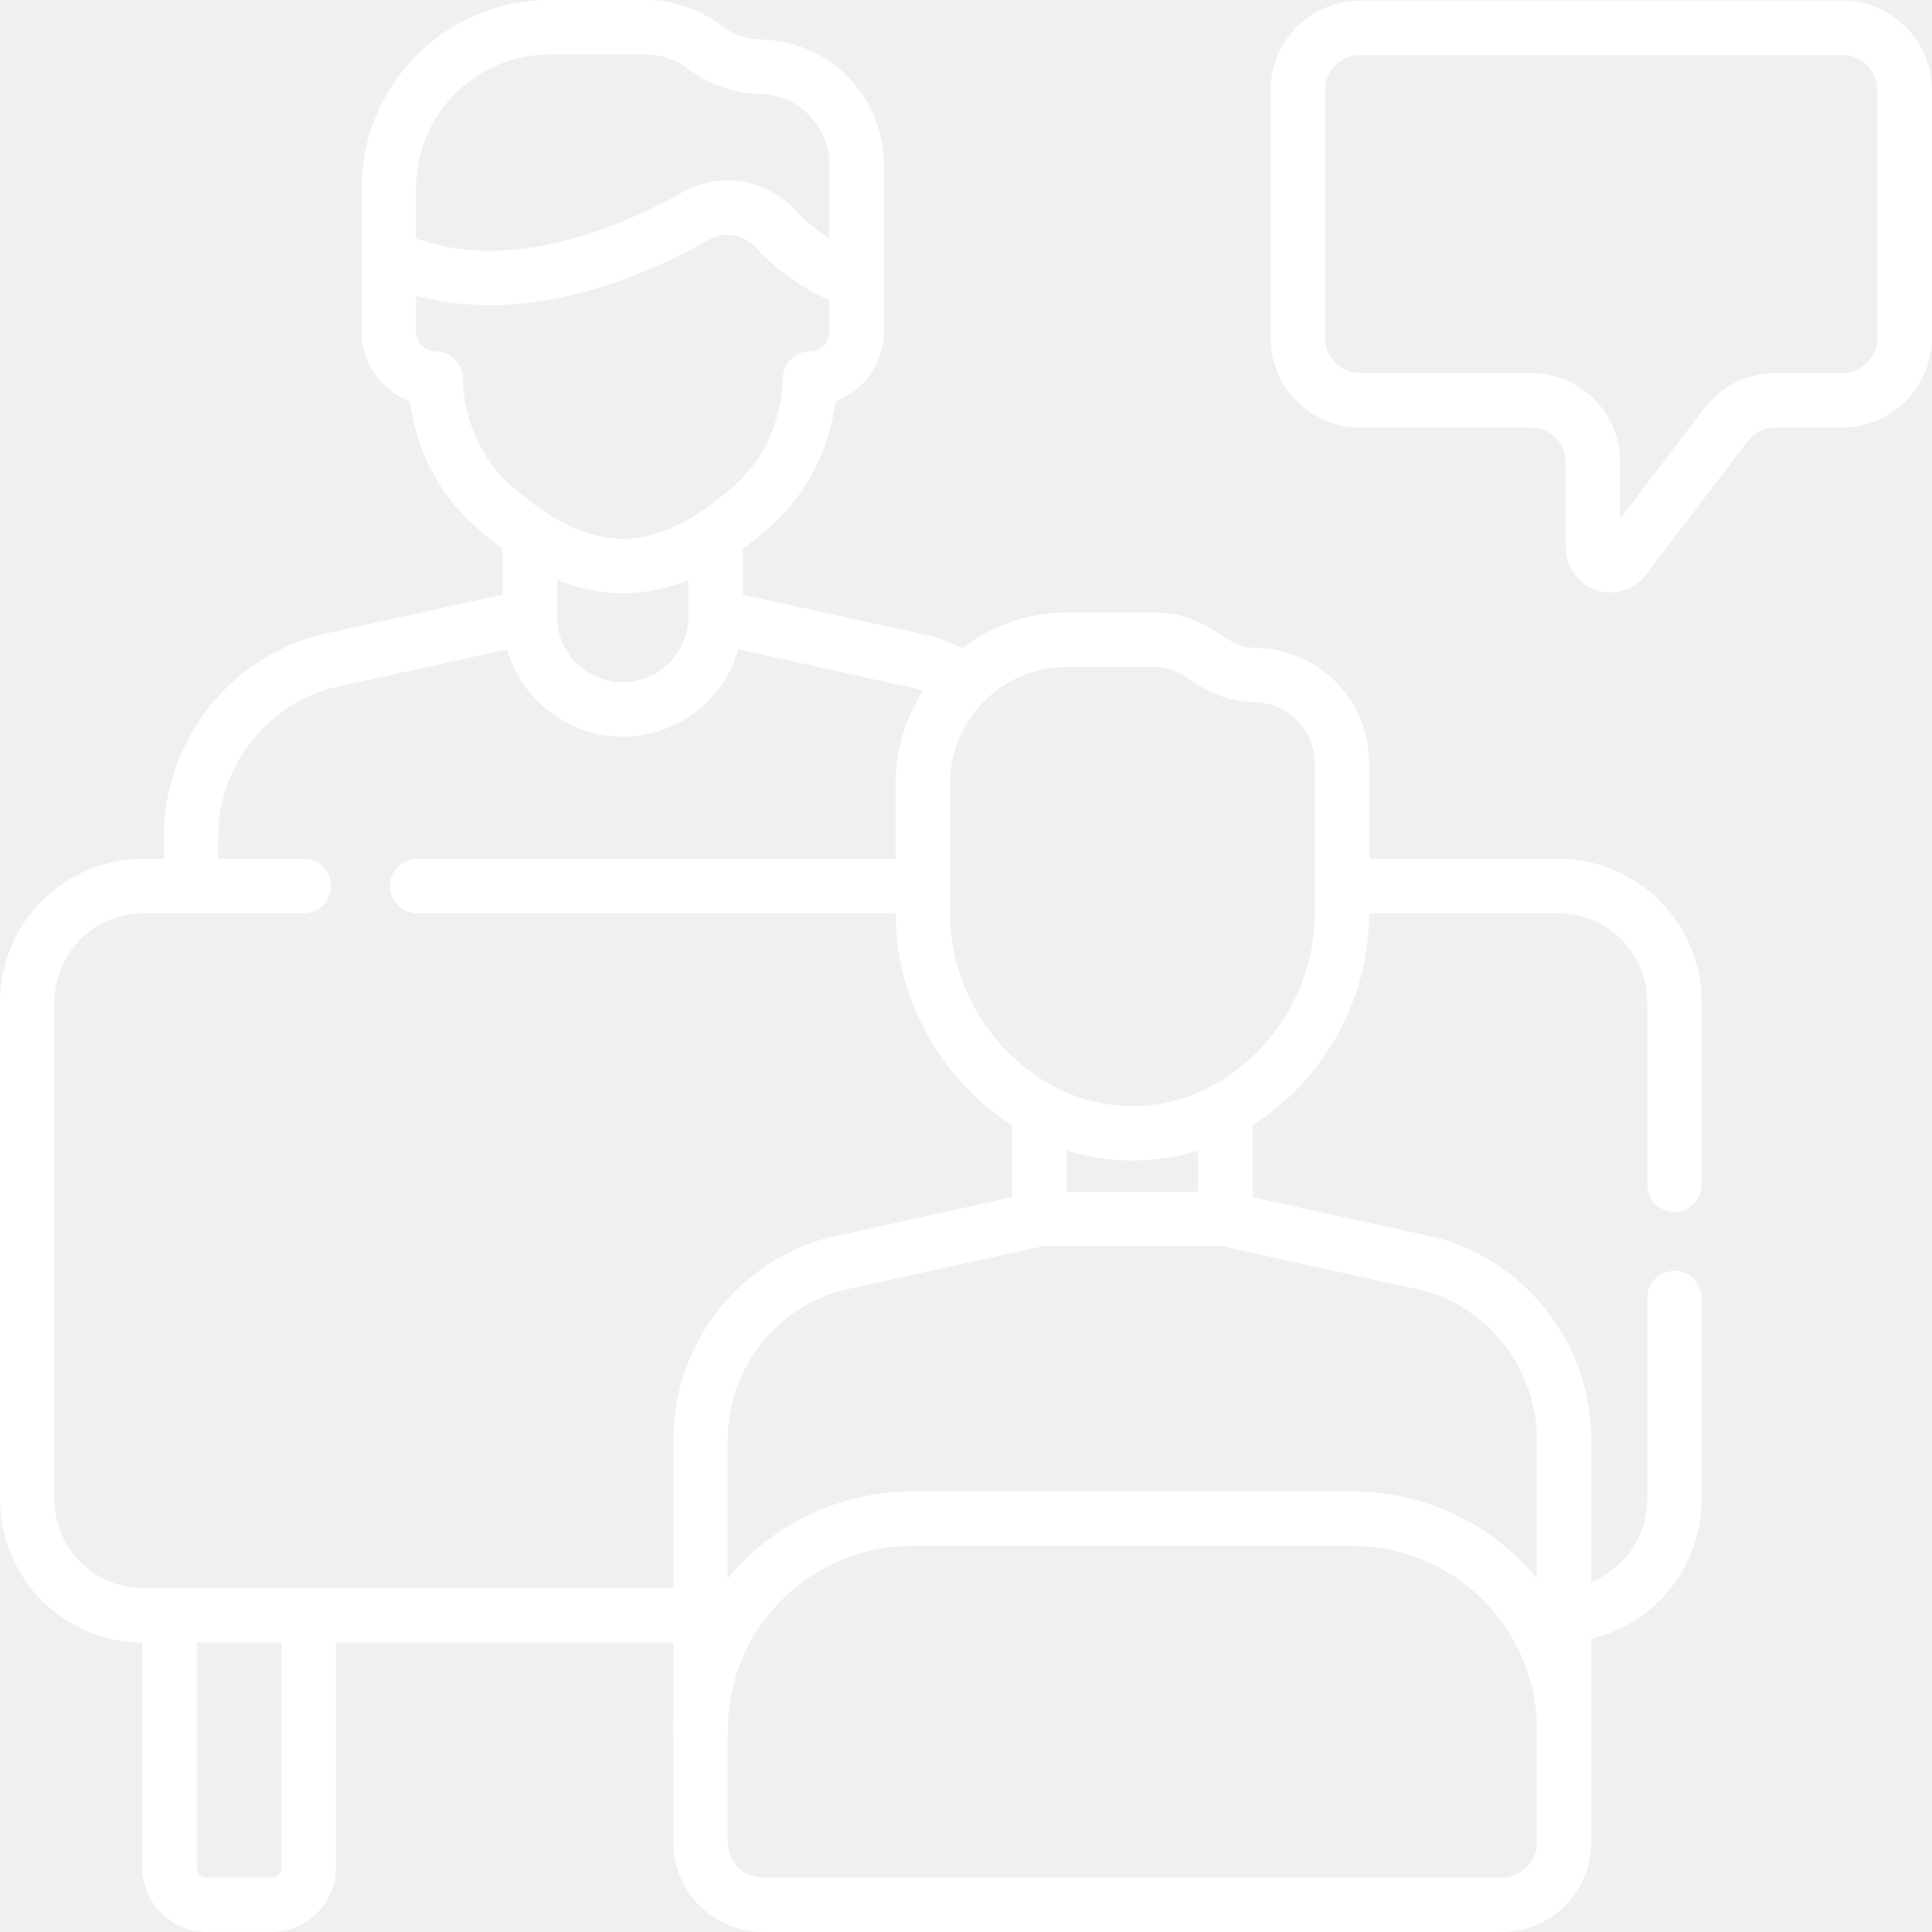
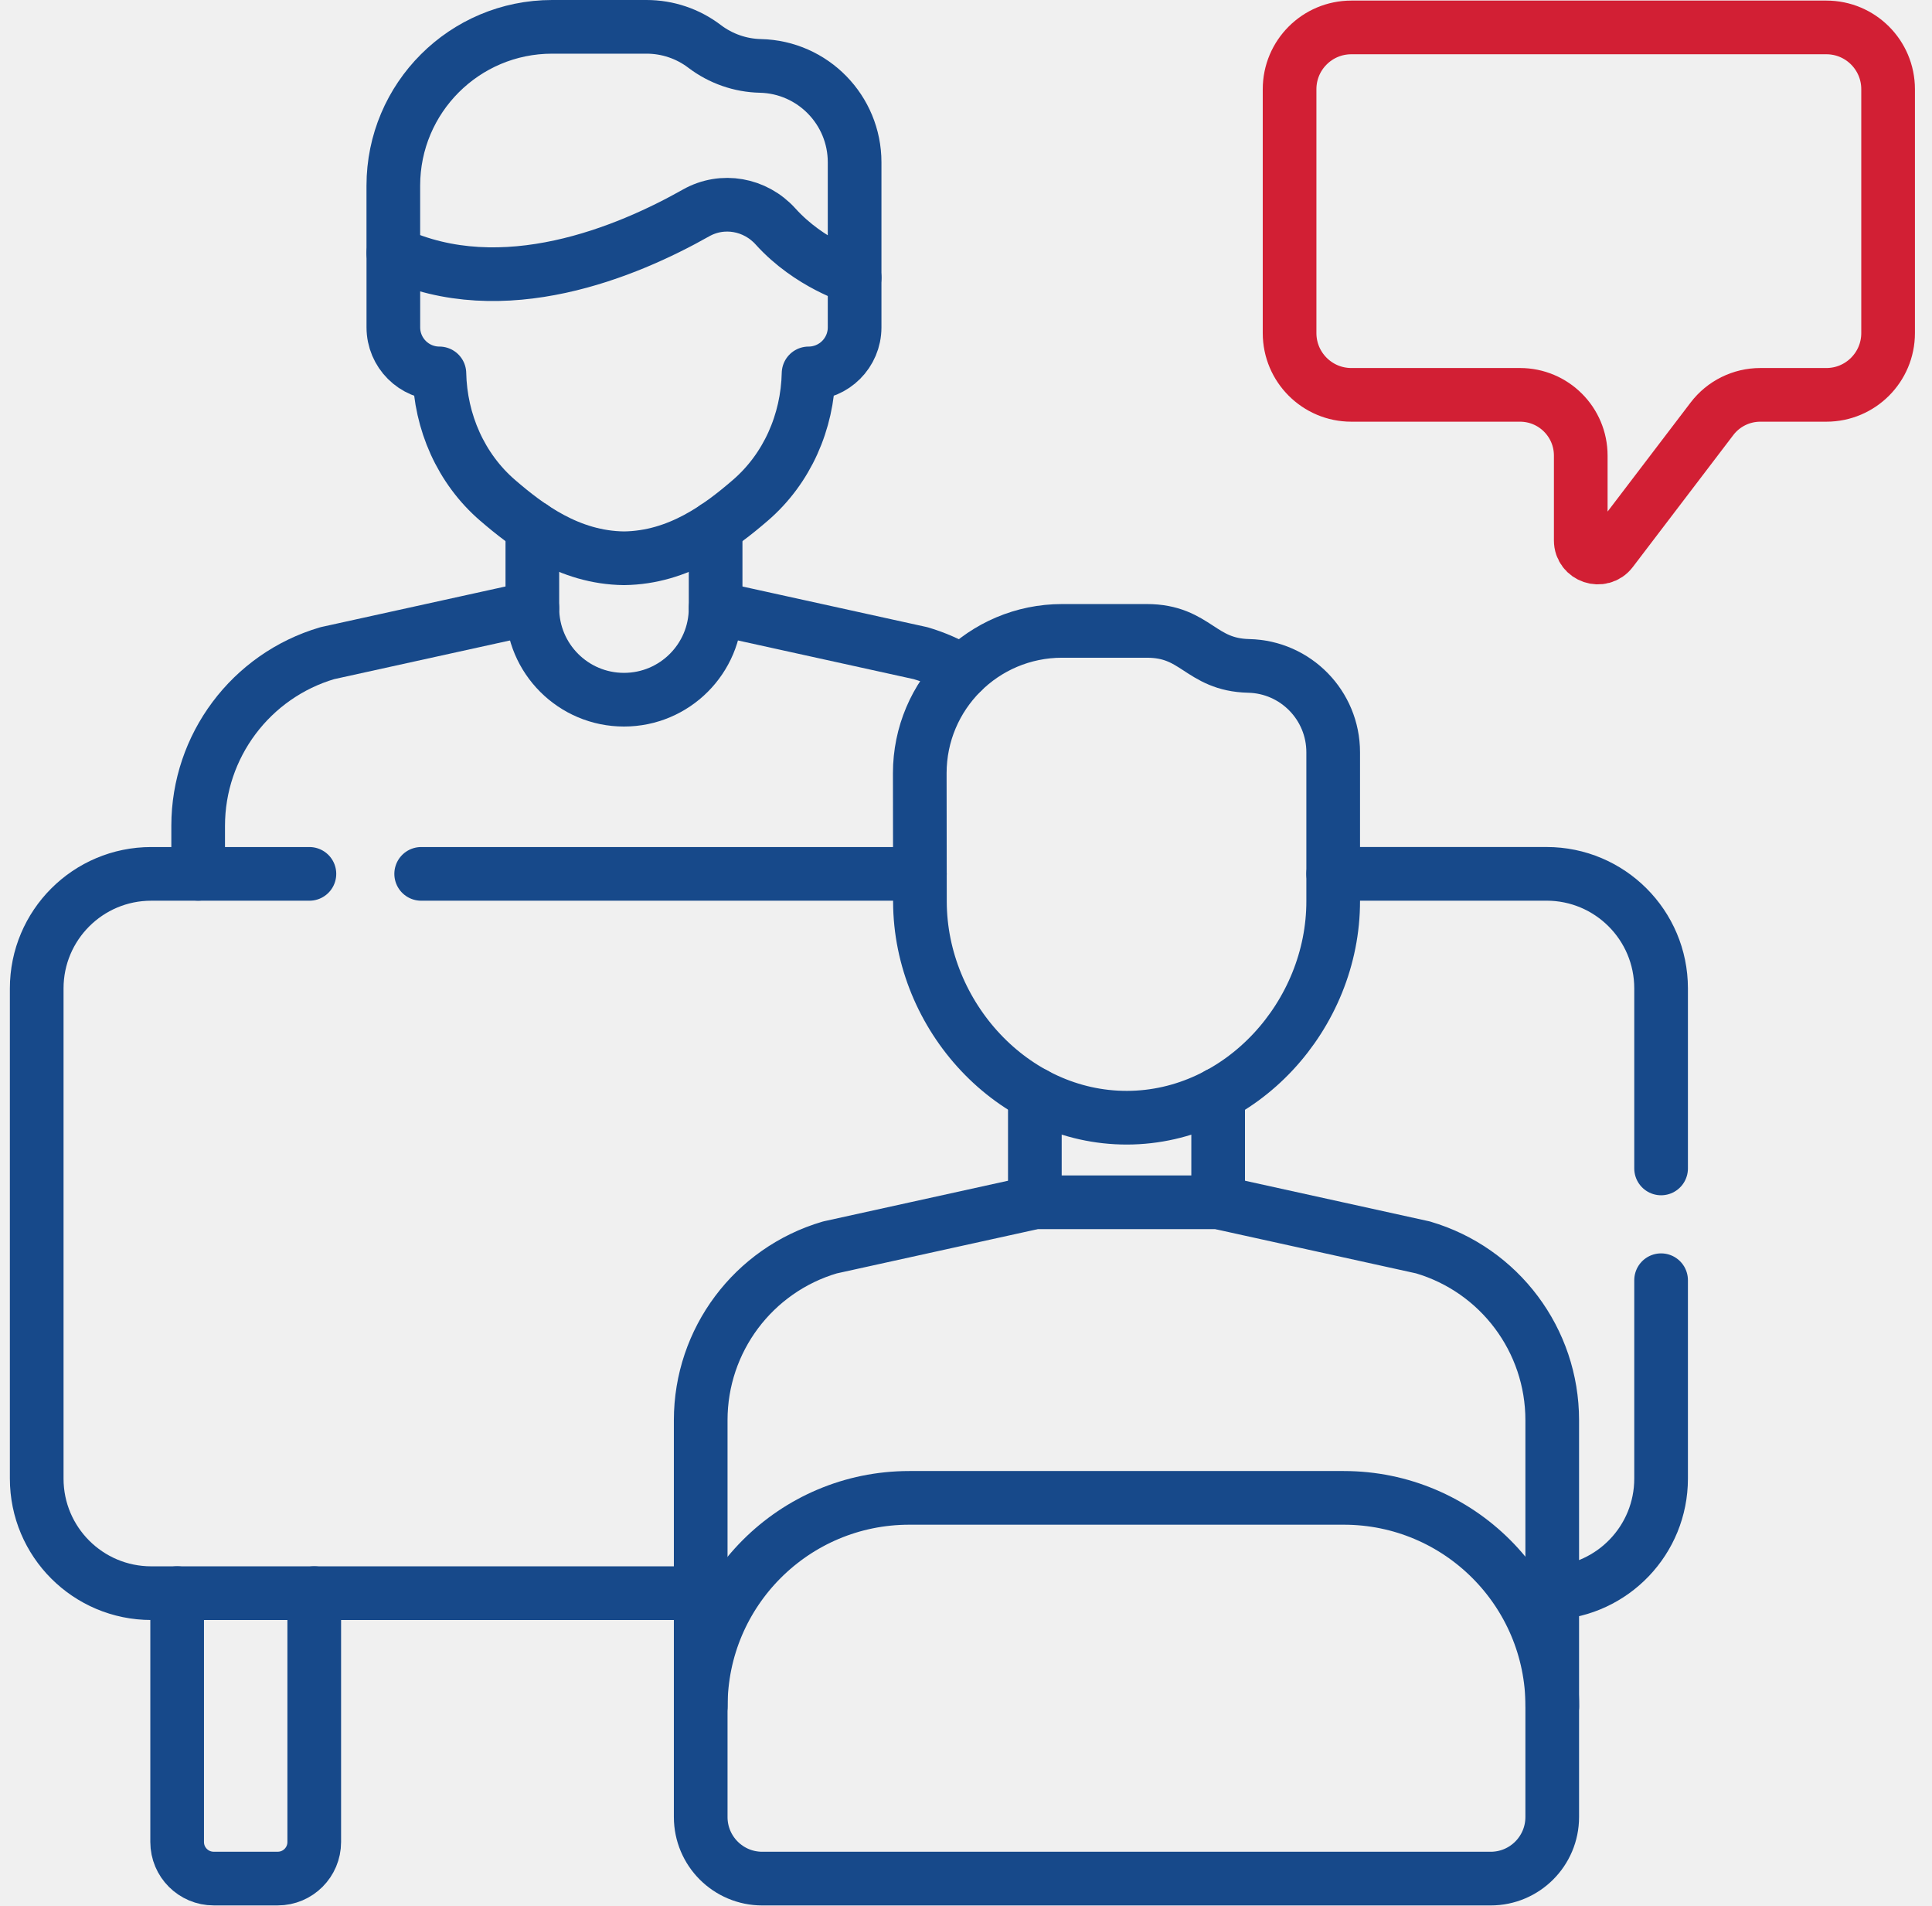
- <svg xmlns="http://www.w3.org/2000/svg" width="71" height="71" viewBox="0 0 71 71" fill="none">
-   <path d="M52.668 46.482L45.028 44.8H38.197L30.558 46.482C27.703 47.322 25.744 49.941 25.744 52.917V67.705C25.744 68.973 26.772 70 28.039 70H55.184C56.451 70 57.479 68.973 57.479 67.705V52.917C57.479 49.941 55.52 47.323 52.665 46.482H52.668Z" stroke="white" stroke-width="2" stroke-linecap="round" stroke-linejoin="round" />
-   <path d="M49.315 28.031C49.315 26.282 47.919 24.853 46.171 24.813C44.355 24.771 44.216 23.508 42.368 23.508H39.214C36.284 23.508 33.909 25.883 33.909 28.812L33.914 33.601C33.924 37.853 37.381 41.657 41.634 41.648C45.886 41.638 49.326 37.817 49.315 33.565V28.032V28.031Z" stroke="white" stroke-width="2" stroke-linecap="round" stroke-linejoin="round" />
-   <path d="M57.481 63.583C57.481 59.292 54.002 55.813 49.711 55.813H33.517C29.226 55.813 25.747 59.292 25.747 63.583" stroke="white" stroke-width="2" stroke-linecap="round" stroke-linejoin="round" />
-   <path d="M45.028 44.799V40.776" stroke="white" stroke-width="2" stroke-linecap="round" stroke-linejoin="round" />
-   <path d="M38.197 40.773V44.799" stroke="white" stroke-width="2" stroke-linecap="round" stroke-linejoin="round" />
-   <path d="M61.535 43.538V36.829C61.535 34.471 59.625 32.561 57.268 32.561H49.315" stroke="white" stroke-width="2" stroke-linecap="round" stroke-linejoin="round" />
-   <path d="M57.481 59.357C59.739 59.246 61.535 57.38 61.535 55.095V47.703" stroke="white" stroke-width="2" stroke-linecap="round" stroke-linejoin="round" />
-   <path d="M11.163 32.562H5.268C2.91 32.562 1 34.473 1 36.83V55.096C1 57.454 2.91 59.364 5.268 59.364H25.746" stroke="white" stroke-width="2" stroke-linecap="round" stroke-linejoin="round" />
-   <path d="M33.913 32.562H15.328" stroke="white" stroke-width="2" stroke-linecap="round" stroke-linejoin="round" />
-   <path d="M6.234 59.363V68.637C6.234 69.389 6.843 69.999 7.596 69.999H9.981C10.734 69.999 11.343 69.389 11.343 68.637V59.363" stroke="white" stroke-width="2" stroke-linecap="round" stroke-linejoin="round" />
-   <path d="M19.47 22.657L11.83 24.338C8.977 25.178 7.017 27.798 7.017 30.771V32.56" stroke="white" stroke-width="2" stroke-linecap="round" stroke-linejoin="round" />
-   <path d="M35.5 25.025C35.011 24.731 34.486 24.5 33.941 24.339L26.301 22.658" stroke="white" stroke-width="2" stroke-linecap="round" stroke-linejoin="round" />
-   <path d="M19.47 19.644V22.657C19.47 24.543 20.999 26.072 22.886 26.072C24.772 26.072 26.301 24.543 26.301 22.657V19.644" stroke="white" stroke-width="2" stroke-linecap="round" stroke-linejoin="round" />
-   <path d="M31.481 10.346C31.481 10.346 29.802 9.846 28.533 8.439C27.777 7.6 26.554 7.379 25.569 7.935C23.026 9.372 18.371 11.333 14.289 9.427V6.918C14.289 3.649 16.939 1 20.207 1H23.727C24.509 1 25.268 1.255 25.89 1.729C26.49 2.184 27.217 2.44 27.971 2.456C29.922 2.501 31.481 4.096 31.481 6.047V10.346Z" stroke="white" stroke-width="2" stroke-linecap="round" stroke-linejoin="round" />
-   <path d="M14.29 9.426V12.198C14.29 13.146 15.058 13.914 16.006 13.914C16.045 15.722 16.805 17.461 18.176 18.643C19.282 19.594 20.834 20.779 22.886 20.802C24.936 20.779 26.49 19.594 27.595 18.643C28.966 17.461 29.726 15.722 29.765 13.914C30.713 13.914 31.481 13.145 31.481 12.198V10.346" stroke="white" stroke-width="2" stroke-linecap="round" stroke-linejoin="round" />
-   <path d="M67.694 1.022H49.991C48.721 1.022 47.691 2.052 47.691 3.323V12.412C47.691 13.682 48.721 14.713 49.991 14.713H56.278C57.529 14.713 58.542 15.726 58.542 16.977V20.137C58.542 20.746 59.317 21.007 59.686 20.523L63.432 15.605C63.859 15.043 64.526 14.713 65.234 14.713H67.695C68.966 14.713 69.996 13.682 69.996 12.412V3.323C69.996 2.052 68.966 1.022 67.695 1.022H67.694Z" stroke="white" stroke-width="2" stroke-linecap="round" stroke-linejoin="round" />
+ <svg xmlns="http://www.w3.org/2000/svg" width="72" height="71" viewBox="0 0 72 71" fill="none">
+   <path d="M53.036 46.482L45.397 44.8H38.566L30.926 46.482C28.072 47.322 26.113 49.941 26.113 52.917V67.705C26.113 68.973 27.14 70 28.407 70H55.552C56.82 70 57.847 68.973 57.847 67.705V52.917C57.847 49.941 55.888 47.323 53.034 46.482H53.036Z" stroke="#17498A" stroke-width="2" stroke-linecap="round" stroke-linejoin="round" />
+   <path d="M49.684 28.031C49.684 26.282 48.287 24.853 46.539 24.813C44.723 24.771 44.584 23.508 42.736 23.508H39.582C36.653 23.508 34.277 25.883 34.277 28.812L34.283 33.601C34.293 37.853 37.75 41.657 42.002 41.648C46.255 41.638 49.695 37.817 49.684 33.565V28.032V28.031Z" stroke="#17498A" stroke-width="2" stroke-linecap="round" stroke-linejoin="round" />
+   <path d="M57.85 63.583C57.85 59.292 54.37 55.813 50.079 55.813H33.886C29.594 55.813 26.115 59.292 26.115 63.583" stroke="#17498A" stroke-width="2" stroke-linecap="round" stroke-linejoin="round" />
+   <path d="M45.397 44.799V40.776" stroke="#17498A" stroke-width="2" stroke-linecap="round" stroke-linejoin="round" />
+   <path d="M38.566 40.773V44.799" stroke="#17498A" stroke-width="2" stroke-linecap="round" stroke-linejoin="round" />
+   <path d="M61.904 43.538V36.829C61.904 34.471 59.993 32.561 57.636 32.561H49.684" stroke="#17498A" stroke-width="2" stroke-linecap="round" stroke-linejoin="round" />
+   <path d="M57.85 59.357C60.107 59.246 61.904 57.38 61.904 55.095V47.703" stroke="#17498A" stroke-width="2" stroke-linecap="round" stroke-linejoin="round" />
+   <path d="M11.531 32.562H5.636C3.279 32.562 1.368 34.473 1.368 36.83V55.096C1.368 57.454 3.279 59.364 5.636 59.364H26.114" stroke="#17498A" stroke-width="2" stroke-linecap="round" stroke-linejoin="round" />
+   <path d="M34.282 32.562H15.696" stroke="#17498A" stroke-width="2" stroke-linecap="round" stroke-linejoin="round" />
+   <path d="M6.602 59.363V68.637C6.602 69.389 7.212 69.999 7.964 69.999H10.35C11.102 69.999 11.711 69.389 11.711 68.637V59.363" stroke="#17498A" stroke-width="2" stroke-linecap="round" stroke-linejoin="round" />
+   <path d="M19.839 22.657L12.199 24.338C9.346 25.178 7.385 27.798 7.385 30.771V32.56" stroke="#17498A" stroke-width="2" stroke-linecap="round" stroke-linejoin="round" />
+   <path d="M35.868 25.025C35.38 24.731 34.855 24.5 34.309 24.339L26.669 22.658" stroke="#17498A" stroke-width="2" stroke-linecap="round" stroke-linejoin="round" />
+   <path d="M19.839 19.644V22.657C19.839 24.543 21.367 26.072 23.254 26.072C25.141 26.072 26.669 24.543 26.669 22.657V19.644" stroke="#17498A" stroke-width="2" stroke-linecap="round" stroke-linejoin="round" />
+   <path d="M31.849 10.346C31.849 10.346 30.171 9.846 28.902 8.439C28.145 7.6 26.922 7.379 25.938 7.935C23.394 9.372 18.739 11.333 14.658 9.427V6.918C14.658 3.649 17.308 1 20.576 1H24.095C24.877 1 25.636 1.255 26.258 1.729C26.858 2.184 27.586 2.44 28.34 2.456C30.29 2.501 31.849 4.096 31.849 6.047V10.346Z" stroke="#17498A" stroke-width="2" stroke-linecap="round" stroke-linejoin="round" />
+   <path d="M14.659 9.426V12.198C14.659 13.146 15.427 13.914 16.375 13.914C16.414 15.722 17.173 17.461 18.545 18.643C19.65 19.594 21.202 20.779 23.254 20.802C25.305 20.779 26.858 19.594 27.963 18.643C29.335 17.461 30.094 15.722 30.133 13.914C31.081 13.914 31.849 13.145 31.849 12.198V10.346" stroke="#17498A" stroke-width="2" stroke-linecap="round" stroke-linejoin="round" />
+   <path d="M68.062 1.022H50.36C49.09 1.022 48.059 2.052 48.059 3.323V12.412C48.059 13.682 49.09 14.713 50.36 14.713H56.646C57.897 14.713 58.91 15.726 58.91 16.977V20.137C58.91 20.746 59.685 21.007 60.054 20.523L63.8 15.605C64.228 15.043 64.894 14.713 65.602 14.713H68.064C69.334 14.713 70.364 13.682 70.364 12.412V3.323C70.364 2.052 69.334 1.022 68.064 1.022H68.062Z" stroke="#D21F34" stroke-width="2" stroke-linecap="round" stroke-linejoin="round" />
</svg>
